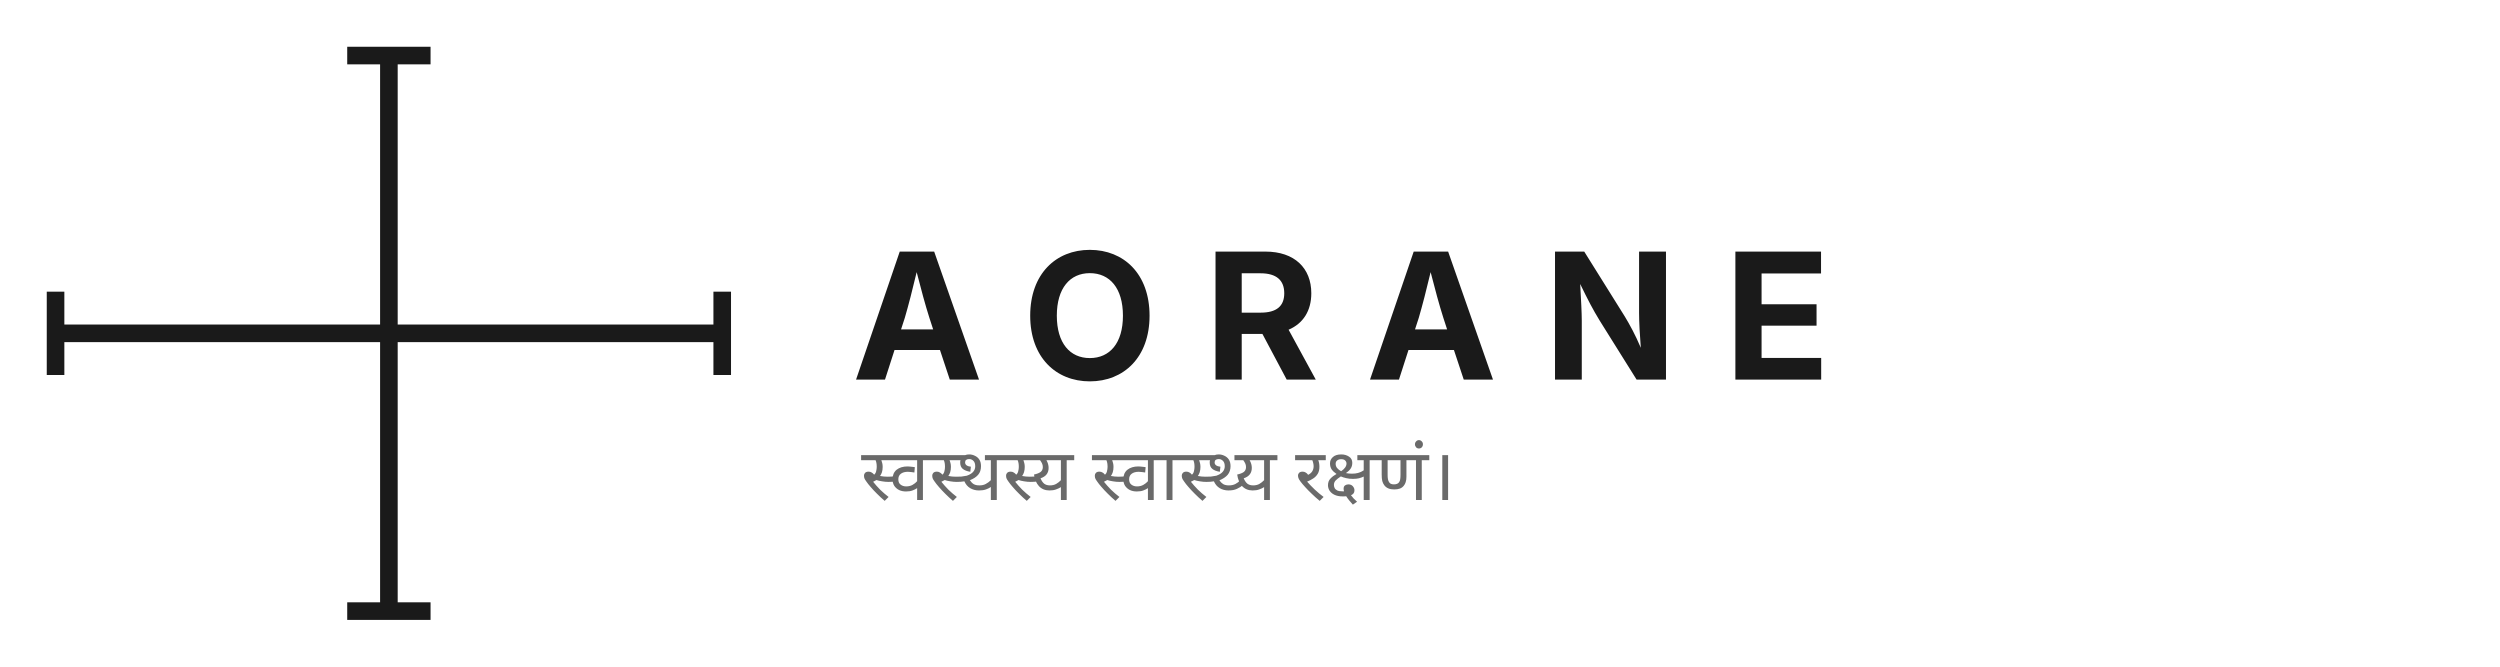
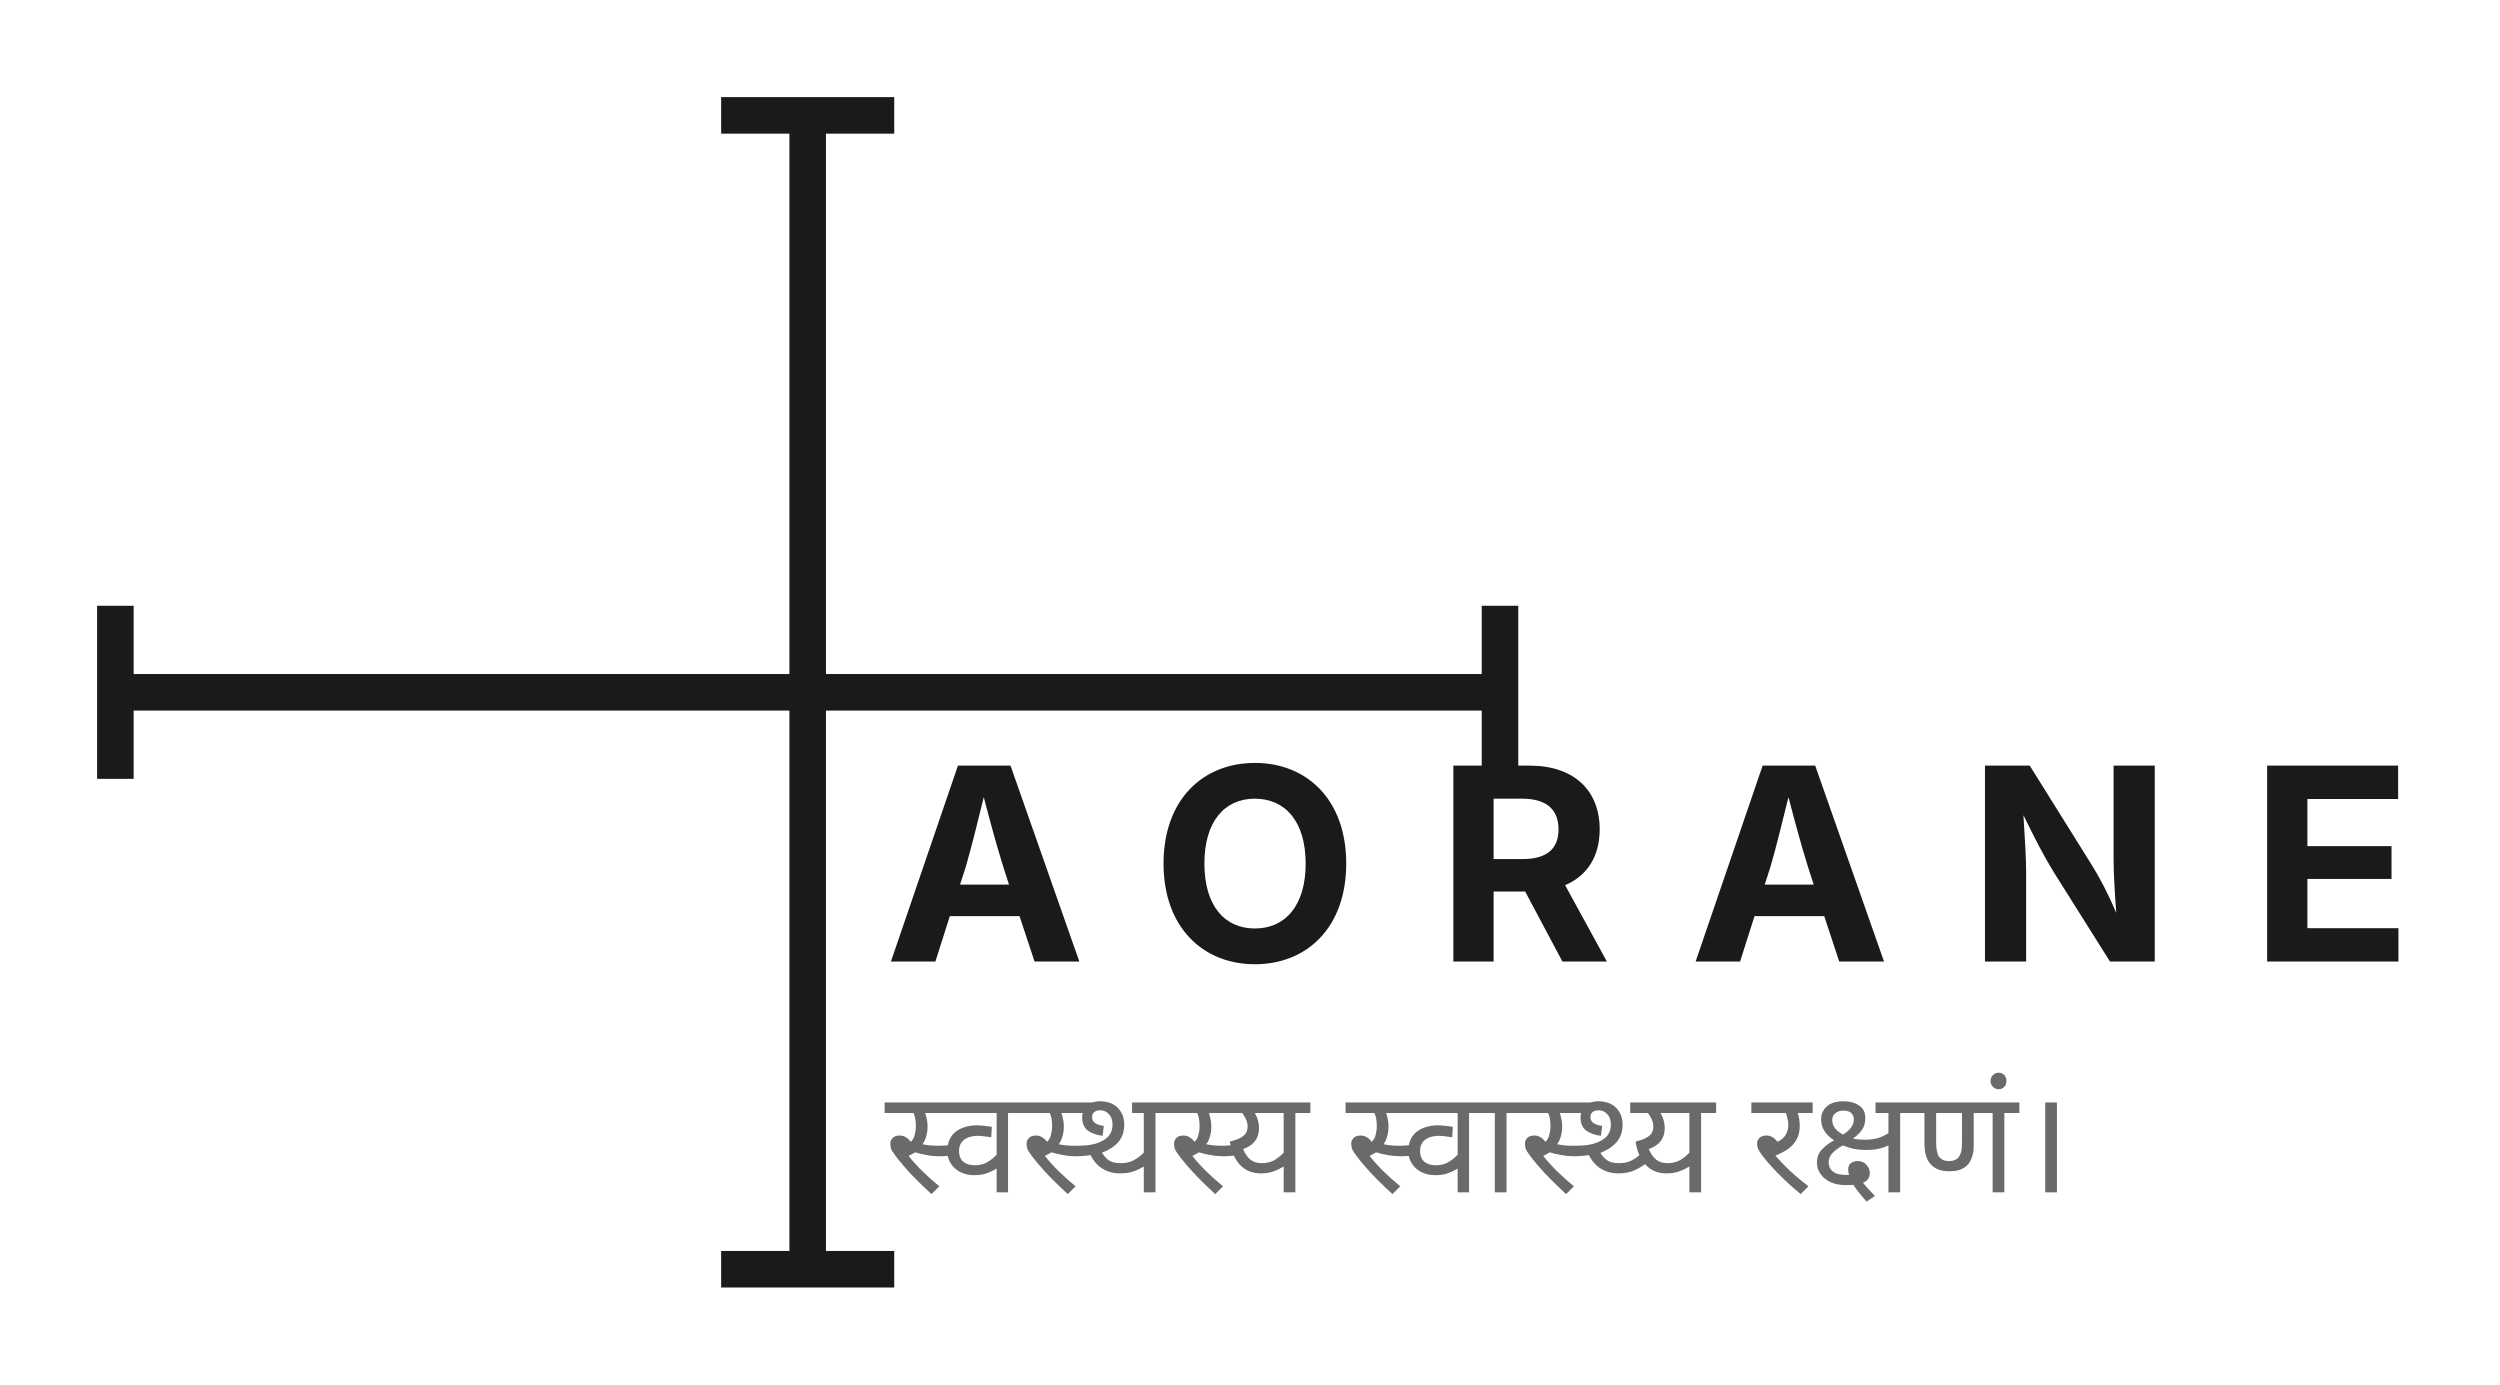
- <svg xmlns="http://www.w3.org/2000/svg" viewBox="0 0 270 72" fill="none">
+ <svg xmlns="http://www.w3.org/2000/svg" viewBox="0 0 130 72" fill="none">
  <line x1="6" y1="36" x2="78" y2="36" stroke="#1A1A1A" stroke-width="1.9" />
  <line x1="42" y1="6" x2="42" y2="66" stroke="#1A1A1A" stroke-width="1.9" />
  <line x1="37.5" y1="6" x2="46.5" y2="6" stroke="#1A1A1A" stroke-width="1.9" />
  <line x1="37.5" y1="66" x2="46.5" y2="66" stroke="#1A1A1A" stroke-width="1.9" />
  <line x1="6" y1="31.5" x2="6" y2="40.5" stroke="#1A1A1A" stroke-width="1.9" />
  <line x1="78" y1="31.5" x2="78" y2="40.5" stroke="#1A1A1A" stroke-width="1.9" />
-   <text x="92" y="41" font-family="Inter, Arial, sans-serif" font-size="19" font-weight="700" letter-spacing="5" fill="#1A1A1A">AORANE</text>
-   <text x="93" y="54" font-family="Noto Sans Devanagari, Arial, sans-serif" font-size="7.8" fill="#1A1A1A" opacity="0.65">स्वस्थस्य स्वास्थ्य रक्षणं।</text>
+   <text x="46" y="50" font-family="Inter, Arial, sans-serif" font-size="14" font-weight="700" letter-spacing="4" fill="#1A1A1A">AORANE</text>
+   <text x="46" y="62" font-family="Noto Sans Devanagari, Arial, sans-serif" font-size="7.5" fill="#1A1A1A" opacity="0.65">स्वस्थस्य स्वास्थ्य रक्षणं।</text>
</svg>
